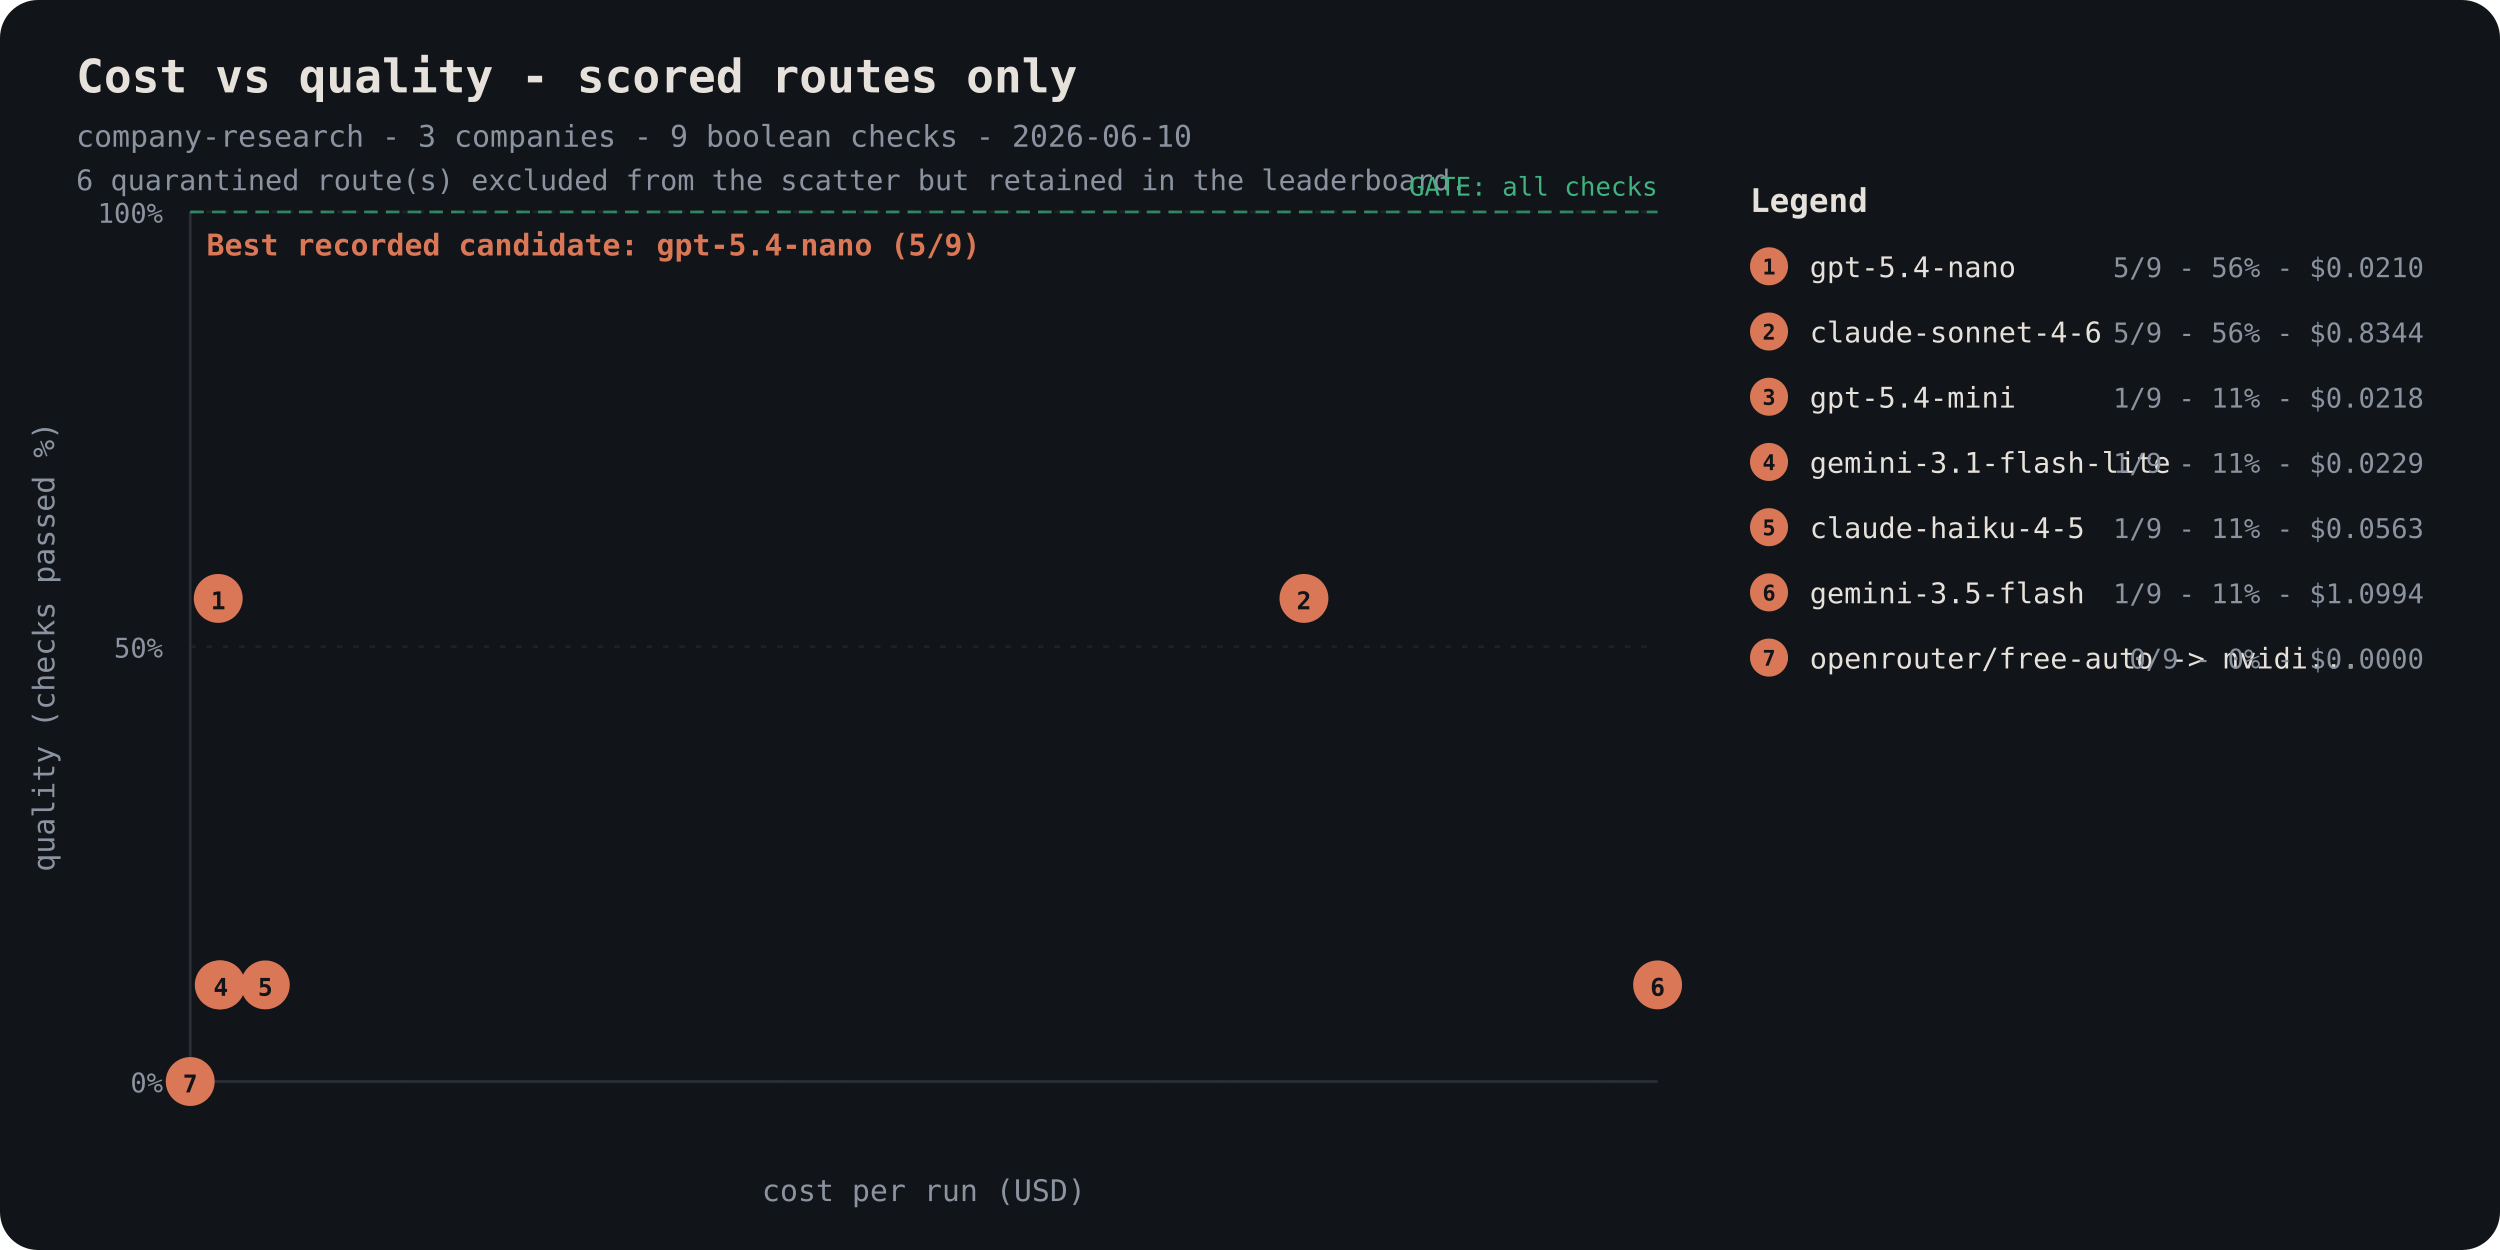
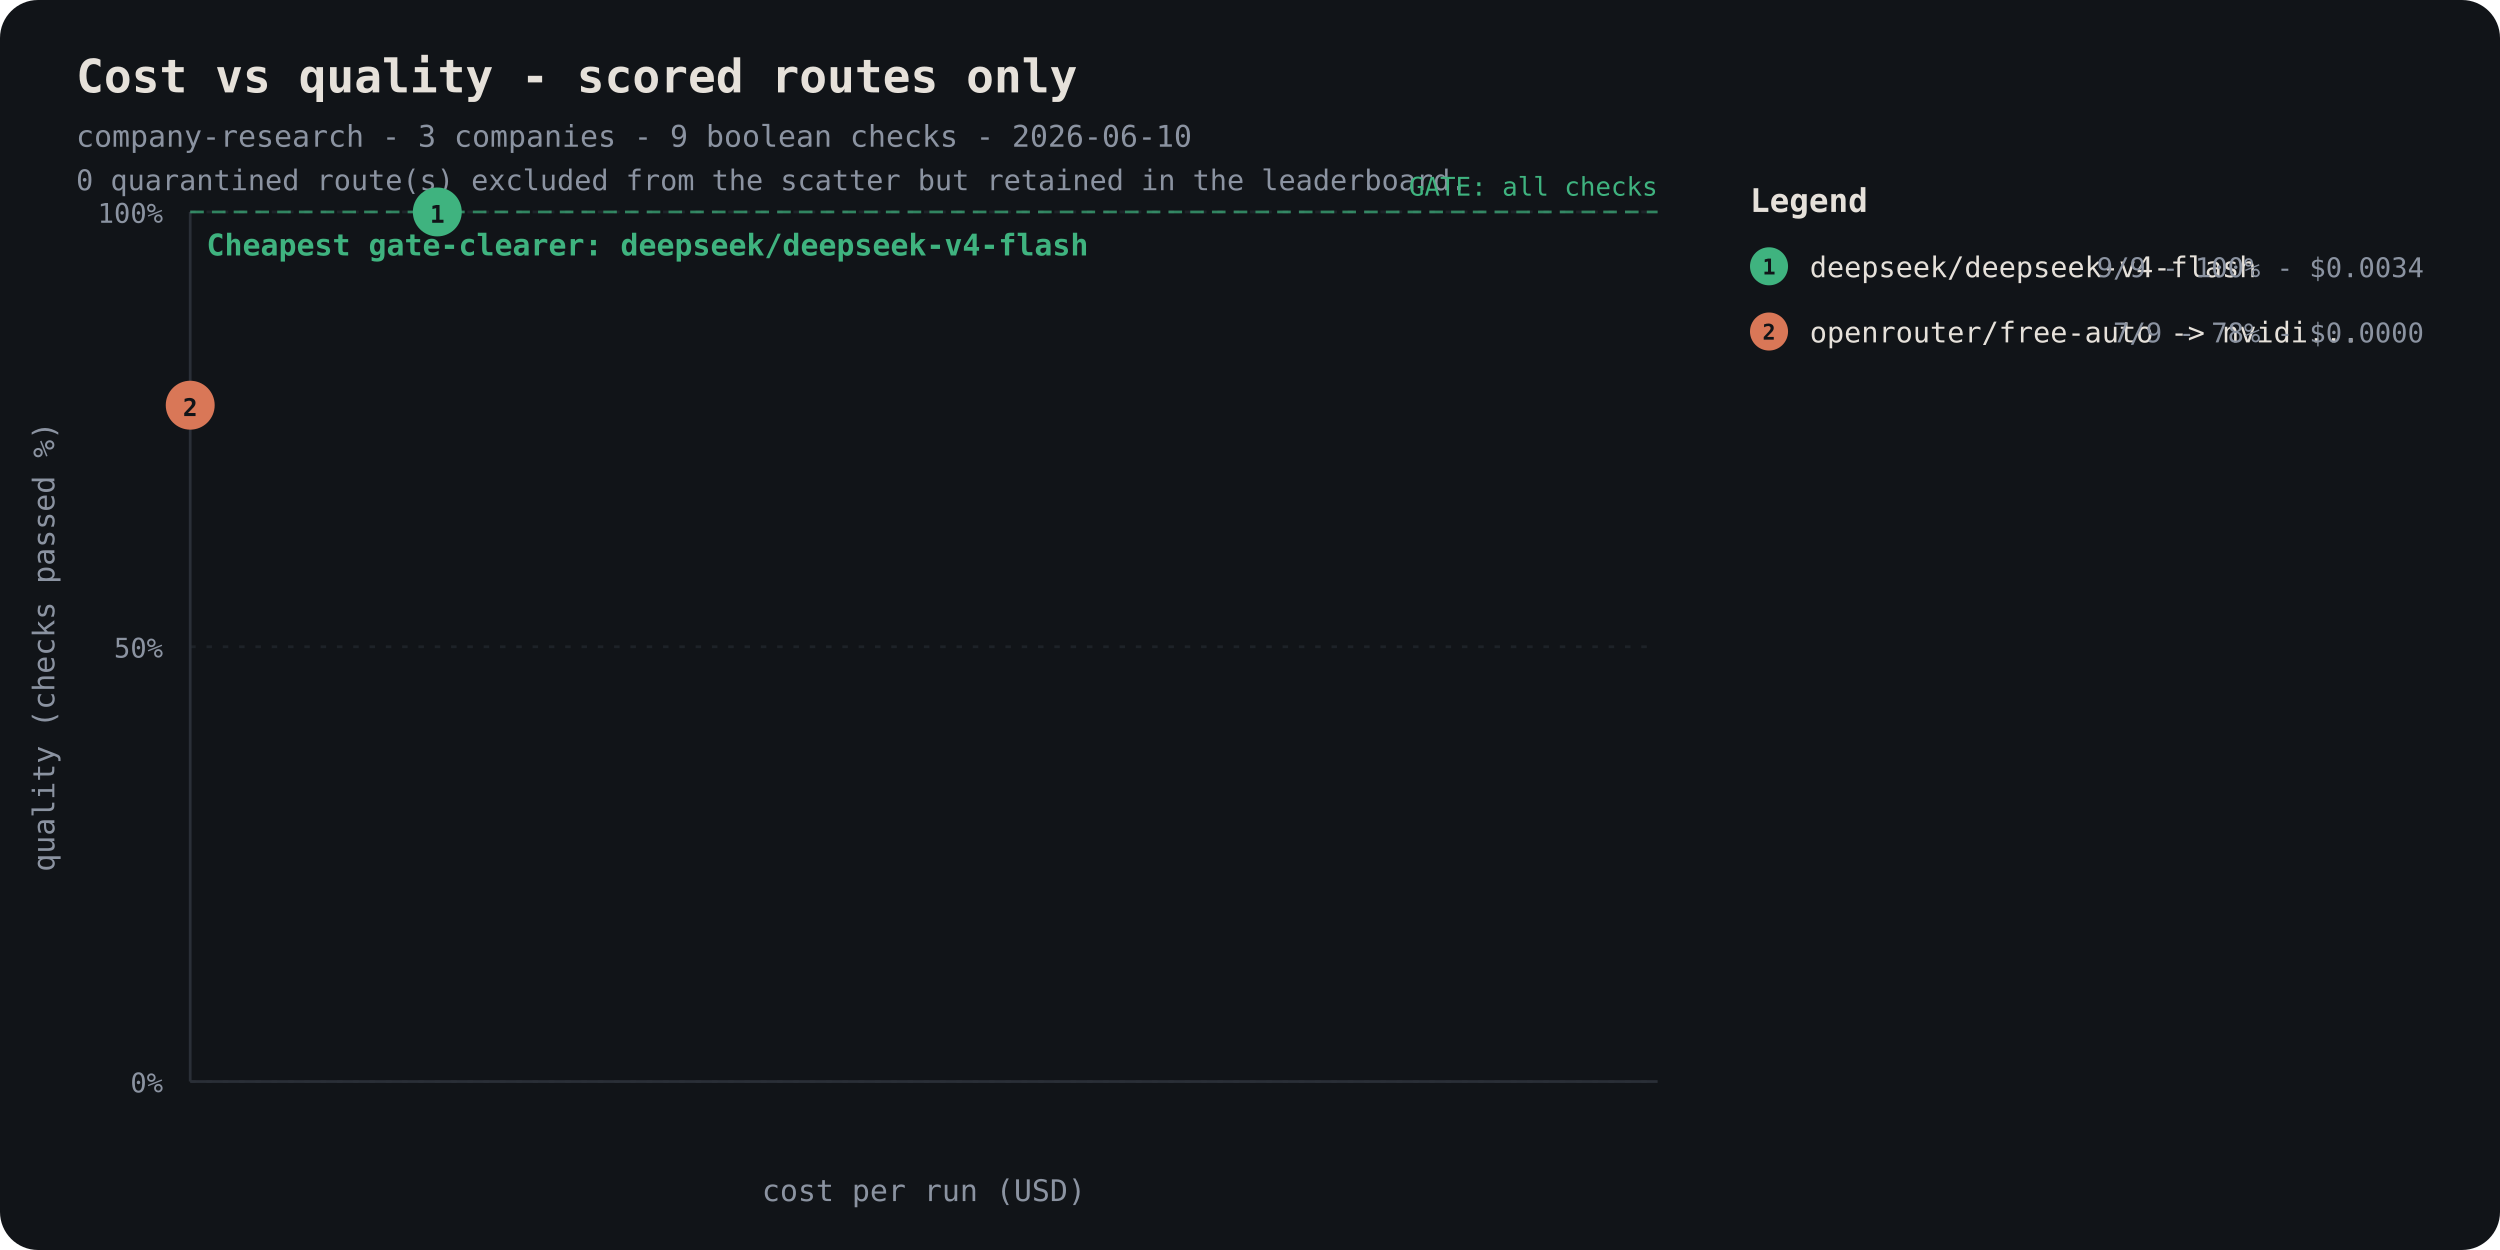
<svg xmlns="http://www.w3.org/2000/svg" width="920" height="460" viewBox="0 0 920 460" font-family="ui-monospace, 'JetBrains Mono', monospace">
  <rect width="920" height="460" rx="14" fill="#111418" />
  <text x="28" y="34" fill="#E6E1DA" font-size="17" font-weight="700">Cost vs quality - scored routes only</text>
  <text x="28" y="54" fill="#8B93A1" font-size="11">company-research - 3 companies - 9 boolean checks - 2026-06-10</text>
-   <text x="28" y="70" fill="#8B93A1" font-size="10.5">6 quarantined route(s) excluded from the scatter but retained in the leaderboard.</text>
+   <text x="28" y="70" fill="#8B93A1" font-size="10.5">0 quarantined route(s) excluded from the scatter but retained in the leaderboard.</text>
  <line x1="70" y1="78" x2="70" y2="398" stroke="#2A2F37" />
  <line x1="70" y1="398" x2="610" y2="398" stroke="#2A2F37" />
  <text x="60" y="402" fill="#8B93A1" font-size="10" text-anchor="end">0%</text>
  <line x1="70" y1="398" x2="610" y2="398" stroke="#2A2F37" stroke-dasharray="2 4" opacity="0.5" />
  <text x="60" y="242" fill="#8B93A1" font-size="10" text-anchor="end">50%</text>
  <line x1="70" y1="238" x2="610" y2="238" stroke="#2A2F37" stroke-dasharray="2 4" opacity="0.5" />
  <text x="60" y="82" fill="#8B93A1" font-size="10" text-anchor="end">100%</text>
  <line x1="70" y1="78" x2="610" y2="78" stroke="#2A2F37" stroke-dasharray="2 4" opacity="0.5" />
  <text x="340" y="442" fill="#8B93A1" font-size="11" text-anchor="middle">cost per run (USD)</text>
  <text x="20" y="238" fill="#8B93A1" font-size="11" text-anchor="middle" transform="rotate(-90 20 238)">quality (checks passed %)</text>
  <line x1="70" y1="78" x2="610" y2="78" stroke="#3FB37F" stroke-dasharray="5 3" opacity="0.7" />
  <text x="610" y="72" fill="#3FB37F" font-size="9.5" text-anchor="end">GATE: all checks</text>
-   <circle cx="80.312" cy="220.222" r="9" fill="#D97757" />
-   <text x="80.312" y="224.222" fill="#111418" font-size="9" text-anchor="middle" font-weight="700">1</text>
-   <circle cx="479.857" cy="220.222" r="9" fill="#D97757" />
-   <text x="479.857" y="224.222" fill="#111418" font-size="9" text-anchor="middle" font-weight="700">2</text>
-   <circle cx="80.684" cy="362.444" r="9" fill="#D97757" />
-   <text x="80.684" y="366.444" fill="#111418" font-size="9" text-anchor="middle" font-weight="700">3</text>
-   <circle cx="81.255" cy="362.444" r="9" fill="#D97757" />
-   <text x="81.255" y="366.444" fill="#111418" font-size="9" text-anchor="middle" font-weight="700">4</text>
-   <circle cx="97.631" cy="362.444" r="9" fill="#D97757" />
-   <text x="97.631" y="366.444" fill="#111418" font-size="9" text-anchor="middle" font-weight="700">5</text>
-   <circle cx="610" cy="362.444" r="9" fill="#D97757" />
-   <text x="610" y="366.444" fill="#111418" font-size="9" text-anchor="middle" font-weight="700">6</text>
-   <circle cx="70" cy="398" r="9" fill="#D97757" />
-   <text x="70" y="402" fill="#111418" font-size="9" text-anchor="middle" font-weight="700">7</text>
+   <circle cx="160.927" cy="78" r="9" fill="#3FB37F" />
+   <text x="160.927" y="82" fill="#111418" font-size="9" text-anchor="middle" font-weight="700">1</text>
+   <circle cx="70" cy="149.111" r="9" fill="#D97757" />
+   <text x="70" y="153.111" fill="#111418" font-size="9" text-anchor="middle" font-weight="700">2</text>
  <text x="644" y="78" fill="#E6E1DA" font-size="12" font-weight="700">Legend</text>
-   <circle cx="651" cy="98" r="7" fill="#D97757" />
+   <circle cx="651" cy="98" r="7" fill="#3FB37F" />
  <text x="651" y="101" fill="#111418" font-size="8" text-anchor="middle" font-weight="700">1</text>
-   <text x="666" y="102" fill="#E6E1DA" font-size="10.5">gpt-5.4-nano</text>
-   <text x="892" y="102" fill="#8B93A1" font-size="10" text-anchor="end">5/9 - 56% - $0.0210</text>
+   <text x="666" y="102" fill="#E6E1DA" font-size="10.5">deepseek/deepseek-v4-flash</text>
+   <text x="892" y="102" fill="#8B93A1" font-size="10" text-anchor="end">9/9 - 100% - $0.0034</text>
  <circle cx="651" cy="122" r="7" fill="#D97757" />
  <text x="651" y="125" fill="#111418" font-size="8" text-anchor="middle" font-weight="700">2</text>
-   <text x="666" y="126" fill="#E6E1DA" font-size="10.5">claude-sonnet-4-6</text>
-   <text x="892" y="126" fill="#8B93A1" font-size="10" text-anchor="end">5/9 - 56% - $0.8344</text>
-   <circle cx="651" cy="146" r="7" fill="#D97757" />
-   <text x="651" y="149" fill="#111418" font-size="8" text-anchor="middle" font-weight="700">3</text>
-   <text x="666" y="150" fill="#E6E1DA" font-size="10.5">gpt-5.4-mini</text>
-   <text x="892" y="150" fill="#8B93A1" font-size="10" text-anchor="end">1/9 - 11% - $0.0218</text>
-   <circle cx="651" cy="170" r="7" fill="#D97757" />
-   <text x="651" y="173" fill="#111418" font-size="8" text-anchor="middle" font-weight="700">4</text>
-   <text x="666" y="174" fill="#E6E1DA" font-size="10.5">gemini-3.1-flash-lite</text>
-   <text x="892" y="174" fill="#8B93A1" font-size="10" text-anchor="end">1/9 - 11% - $0.0229</text>
-   <circle cx="651" cy="194" r="7" fill="#D97757" />
-   <text x="651" y="197" fill="#111418" font-size="8" text-anchor="middle" font-weight="700">5</text>
-   <text x="666" y="198" fill="#E6E1DA" font-size="10.5">claude-haiku-4-5</text>
-   <text x="892" y="198" fill="#8B93A1" font-size="10" text-anchor="end">1/9 - 11% - $0.0563</text>
-   <circle cx="651" cy="218" r="7" fill="#D97757" />
-   <text x="651" y="221" fill="#111418" font-size="8" text-anchor="middle" font-weight="700">6</text>
-   <text x="666" y="222" fill="#E6E1DA" font-size="10.5">gemini-3.5-flash</text>
-   <text x="892" y="222" fill="#8B93A1" font-size="10" text-anchor="end">1/9 - 11% - $1.0994</text>
-   <circle cx="651" cy="242" r="7" fill="#D97757" />
-   <text x="651" y="245" fill="#111418" font-size="8" text-anchor="middle" font-weight="700">7</text>
-   <text x="666" y="246" fill="#E6E1DA" font-size="10.5">openrouter/free-auto -&gt; nvidi...</text>
-   <text x="892" y="246" fill="#8B93A1" font-size="10" text-anchor="end">0/9 - 0% - $0.0000</text>
-   <text x="76" y="94" fill="#D97757" font-size="11" font-weight="700">Best recorded candidate: gpt-5.4-nano (5/9)</text>
+   <text x="666" y="126" fill="#E6E1DA" font-size="10.5">openrouter/free-auto -&gt; nvidi...</text>
+   <text x="892" y="126" fill="#8B93A1" font-size="10" text-anchor="end">7/9 - 78% - $0.0000</text>
+   <text x="76" y="94" fill="#3FB37F" font-size="11" font-weight="700">Cheapest gate-clearer: deepseek/deepseek-v4-flash</text>
</svg>
